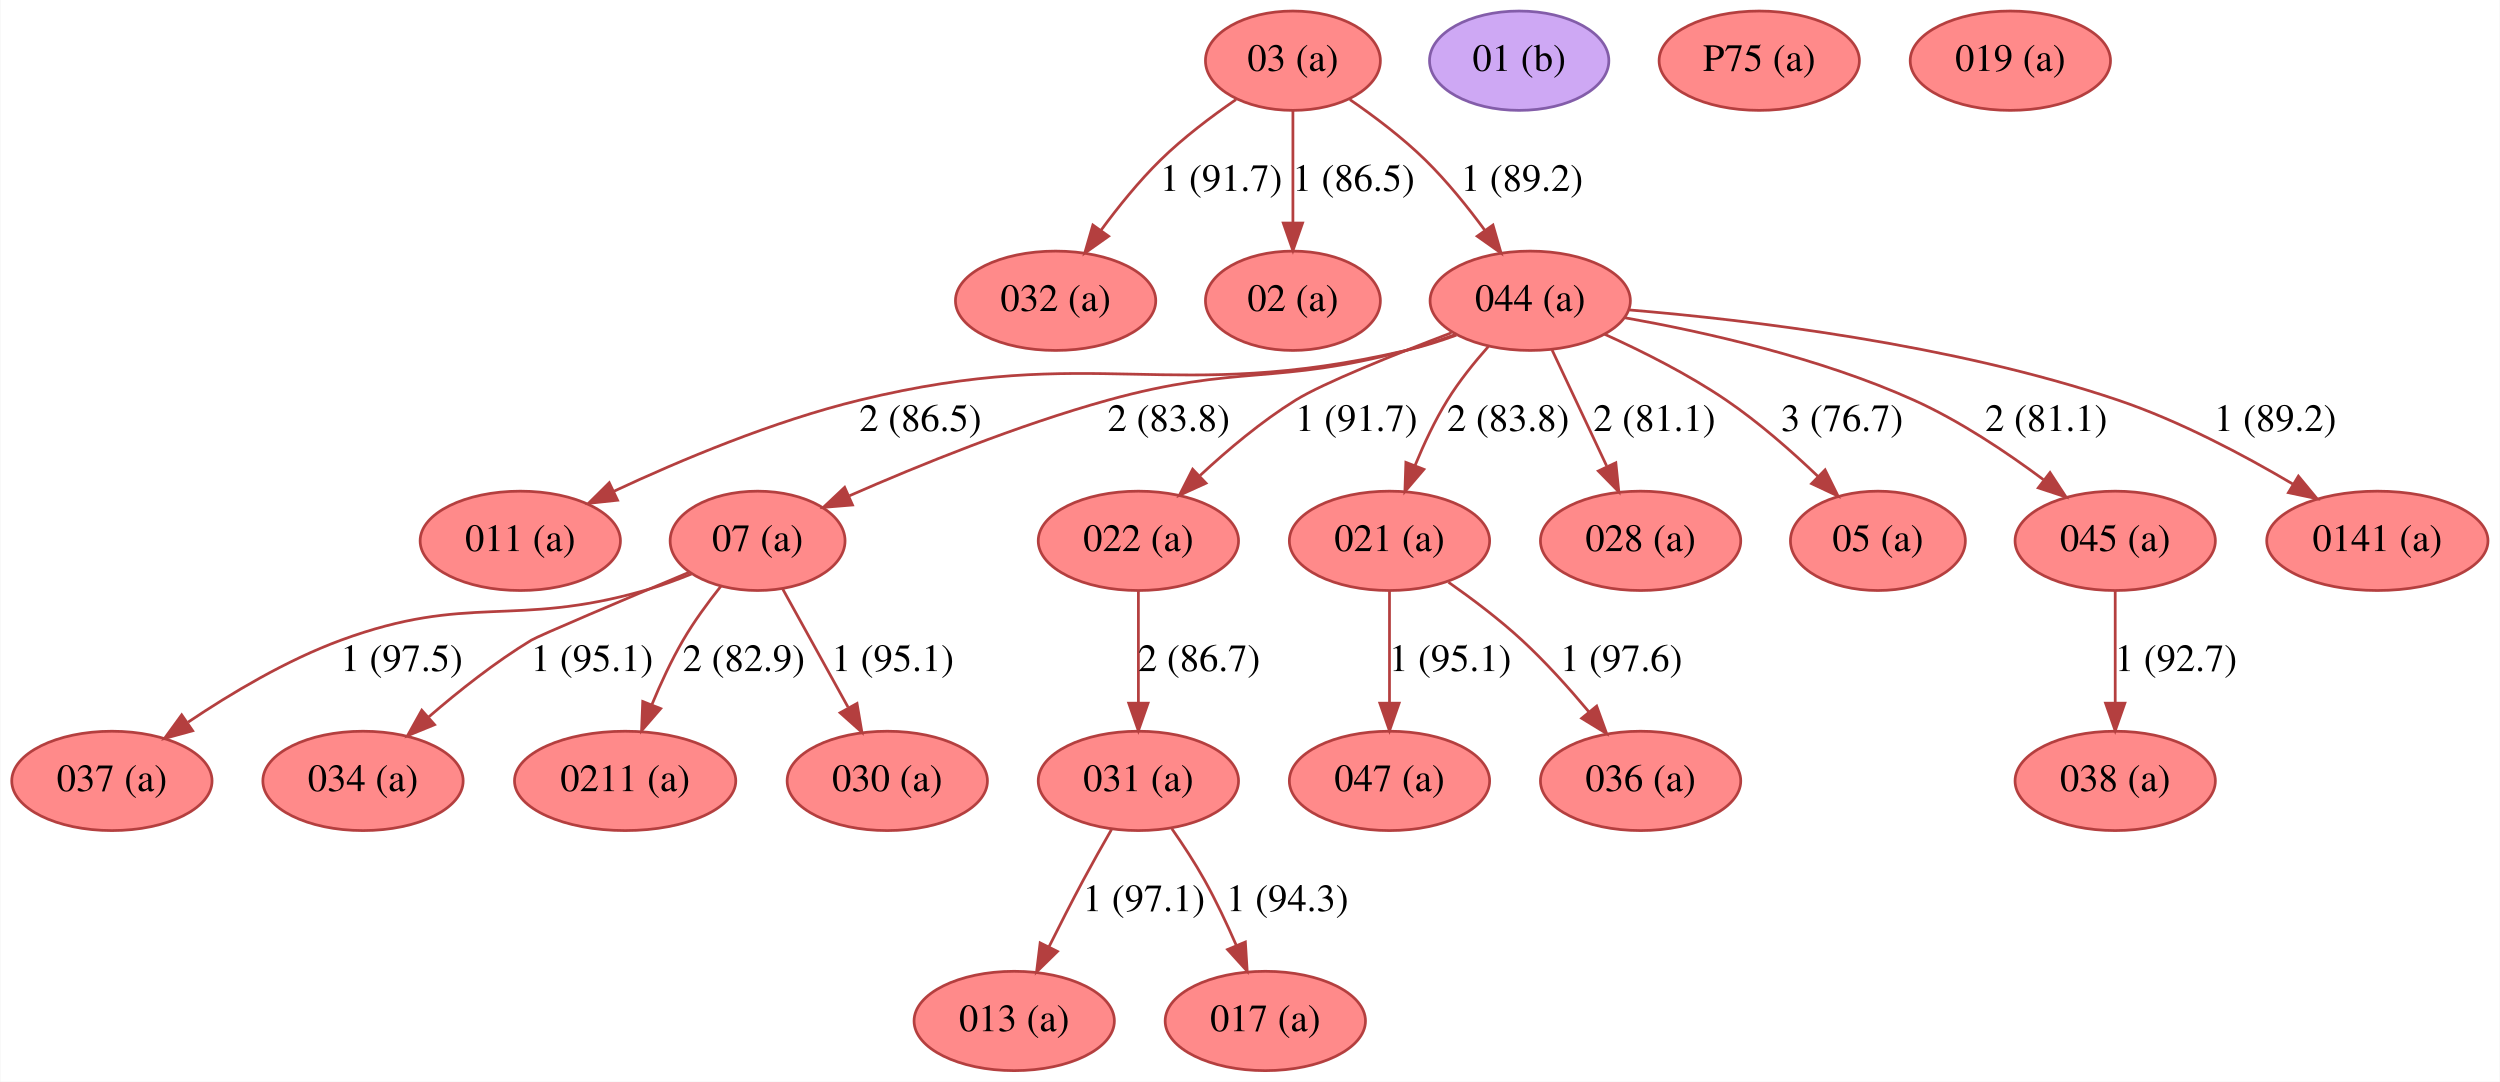
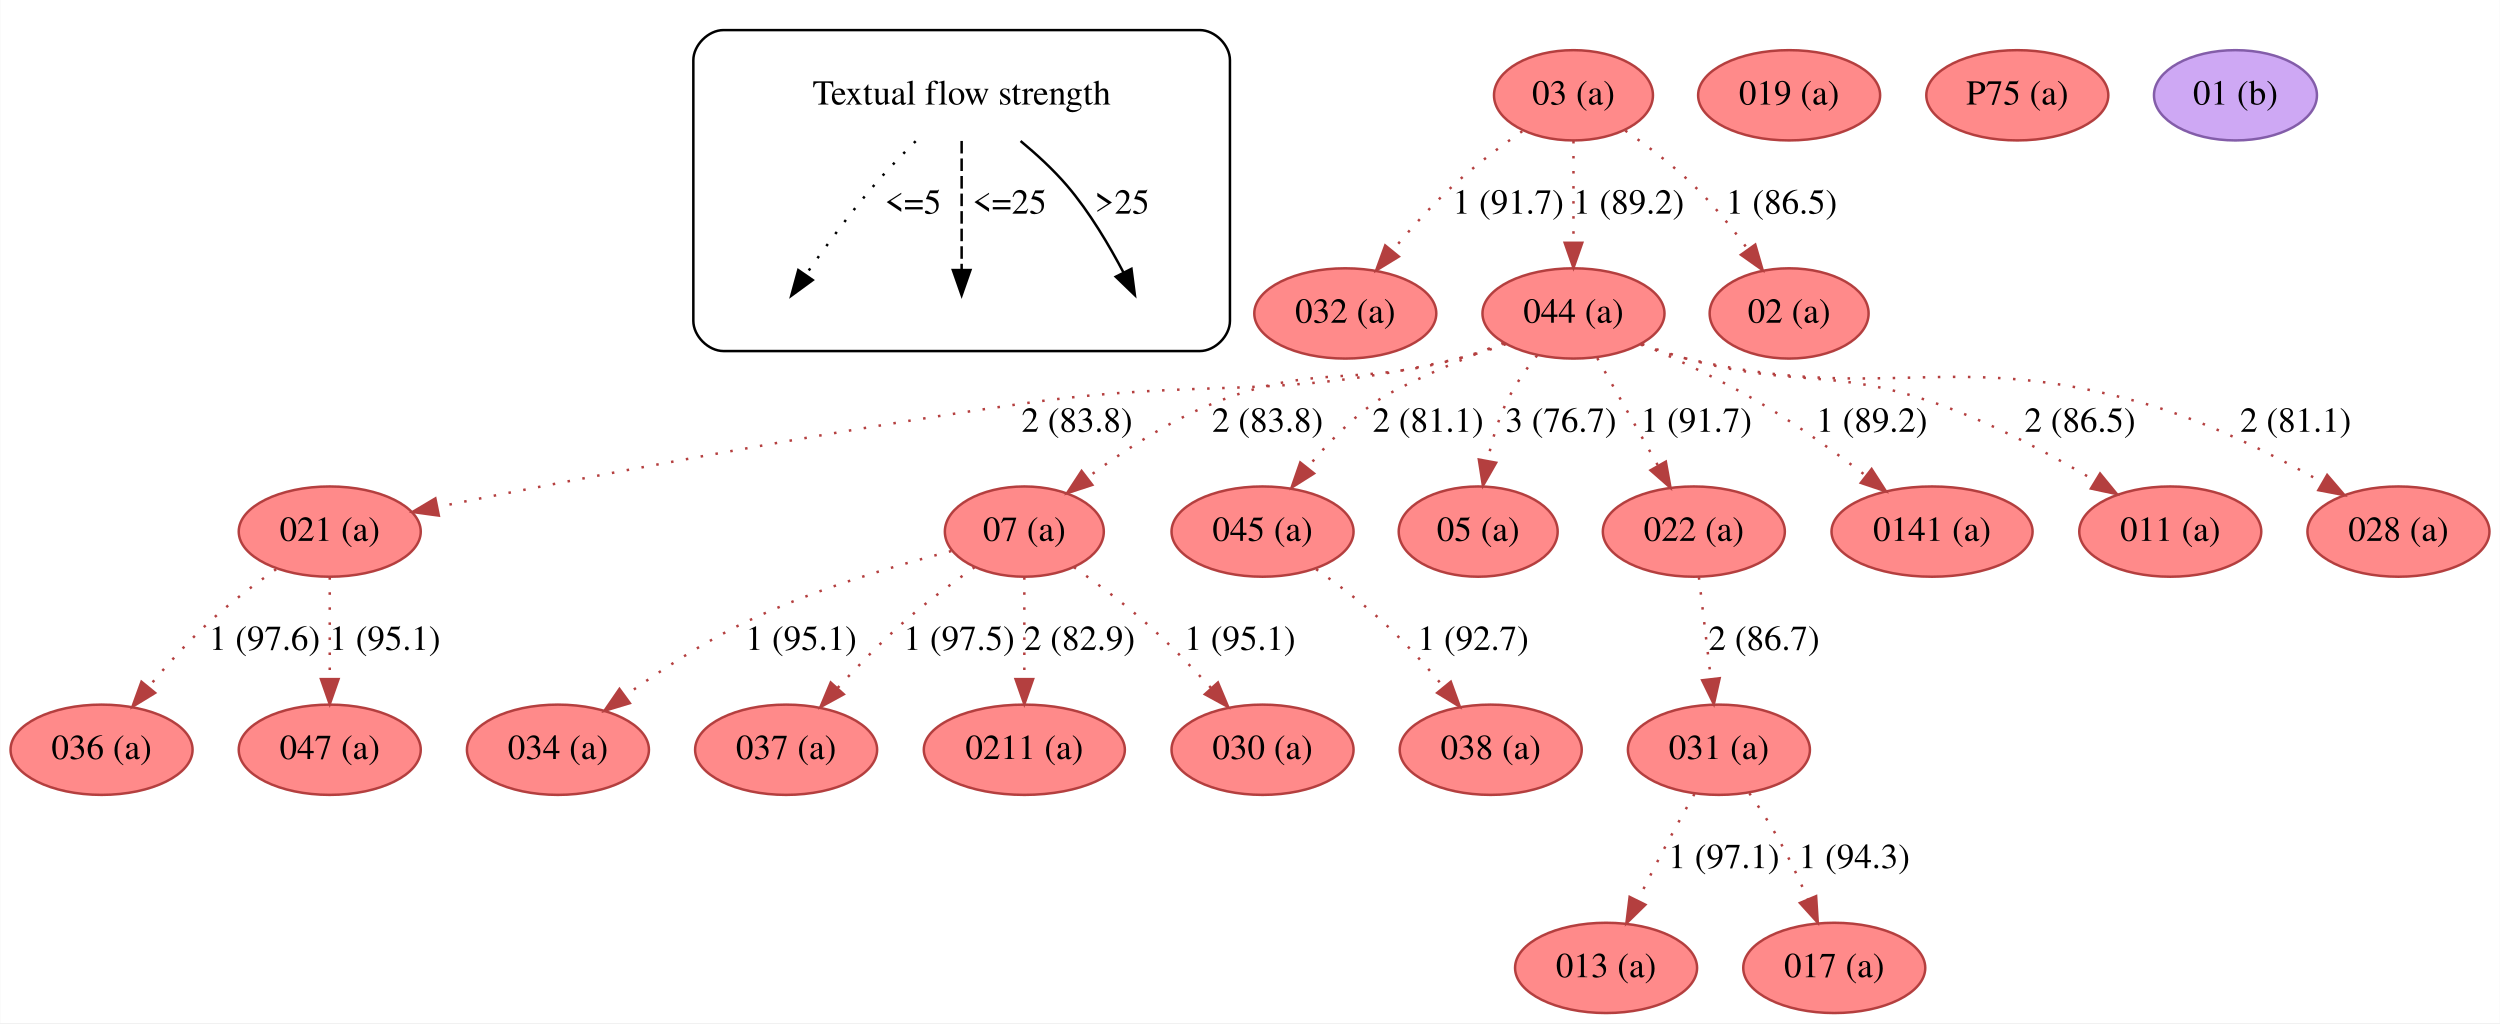
- <svg xmlns="http://www.w3.org/2000/svg" width="906pt" height="392pt" viewBox="0.00 0.00 905.69 392.00">
-   <g id="graph0" class="graph" transform="scale(1 1) rotate(0) translate(4 388)">
-     <polygon fill="white" stroke="none" points="-4,4 -4,-388 901.693,-388 901.693,4 -4,4" />
+ <svg xmlns="http://www.w3.org/2000/svg" width="997pt" height="408pt" viewBox="0.00 0.00 996.79 408.00">
+   <g id="graph0" class="graph" transform="scale(1 1) rotate(0) translate(4 404)">
+     <polygon fill="white" stroke="none" points="-4,4 -4,-404 992.794,-404 992.794,4 -4,4" />
+     <g id="clust1" class="cluster">
+       <path fill="none" stroke="black" d="M284.397,-264C284.397,-264 474.397,-264 474.397,-264 480.397,-264 486.397,-270 486.397,-276 486.397,-276 486.397,-380 486.397,-380 486.397,-386 480.397,-392 474.397,-392 474.397,-392 284.397,-392 284.397,-392 278.397,-392 272.397,-386 272.397,-380 272.397,-380 272.397,-276 272.397,-276 272.397,-270 278.397,-264 284.397,-264" />
+     </g>
    <g id="node1" class="node">
-       <ellipse fill="#ff8a8a" stroke="#b43f3f" cx="363.397" cy="-18" rx="36.294" ry="18" />
-       <text text-anchor="middle" x="363.397" y="-14.3" font-family="Times,serif" font-size="14.00">013 (a)</text>
-     </g>
-     <g id="node2" class="node">
-       <ellipse fill="#cea8f4" stroke="#835da9" cx="546.397" cy="-366" rx="32.494" ry="18" />
-       <text text-anchor="middle" x="546.397" y="-362.3" font-family="Times,serif" font-size="14.00">01 (b)</text>
-     </g>
-     <g id="node3" class="node">
-       <ellipse fill="#ff8a8a" stroke="#b43f3f" cx="184.397" cy="-192" rx="36.294" ry="18" />
-       <text text-anchor="middle" x="184.397" y="-188.3" font-family="Times,serif" font-size="14.00">011 (a)</text>
-     </g>
-     <g id="node4" class="node">
-       <ellipse fill="#ff8a8a" stroke="#b43f3f" cx="454.397" cy="-18" rx="36.294" ry="18" />
-       <text text-anchor="middle" x="454.397" y="-14.3" font-family="Times,serif" font-size="14.00">017 (a)</text>
+       <text text-anchor="middle" x="379.397" y="-362.3" font-family="Times,serif" font-size="14.00">Textual flow strength</text>
+     </g>
+     <g id="edge1" class="edge">
+       <path fill="none" stroke="black" stroke-dasharray="1,5" d="M361.062,-347.686C355.529,-342.194 349.557,-335.989 344.397,-330 334.568,-318.593 324.469,-304.779 317.31,-294.563" />
+       <polygon fill="black" stroke="black" points="320.011,-292.314 311.453,-286.068 314.248,-296.288 320.011,-292.314" />
+       <text text-anchor="middle" x="359.897" y="-318.8" font-family="Times,serif" font-size="14.00">&lt;=5  </text>
+     </g>
+     <g id="edge2" class="edge">
+       <path fill="none" stroke="black" stroke-dasharray="5,2" d="M379.397,-347.799C379.397,-332.794 379.397,-311.174 379.397,-296.409" />
+       <polygon fill="black" stroke="black" points="382.897,-296.293 379.397,-286.293 375.897,-296.293 382.897,-296.293" />
+       <text text-anchor="middle" x="398.397" y="-318.8" font-family="Times,serif" font-size="14.00">  &lt;=25</text>
+     </g>
+     <g id="edge3" class="edge">
+       <path fill="none" stroke="black" d="M402.9,-347.76C409.303,-342.462 415.963,-336.344 421.397,-330 430.484,-319.39 438.492,-305.689 443.943,-295.313" />
+       <polygon fill="black" stroke="black" points="447.119,-296.789 448.488,-286.283 440.866,-293.642 447.119,-296.789" />
+       <text text-anchor="middle" x="443.397" y="-318.8" font-family="Times,serif" font-size="14.00">&gt;25</text>
    </g>
    <g id="node5" class="node">
-       <ellipse fill="#ff8a8a" stroke="#b43f3f" cx="270.397" cy="-192" rx="31.695" ry="18" />
-       <text text-anchor="middle" x="270.397" y="-188.3" font-family="Times,serif" font-size="14.00">07 (a)</text>
+       <ellipse fill="#ff8a8a" stroke="#b43f3f" cx="127.397" cy="-192" rx="36.294" ry="18" />
+       <text text-anchor="middle" x="127.397" y="-188.3" font-family="Times,serif" font-size="14.00">021 (a)</text>
+     </g>
+     <g id="node6" class="node">
+       <ellipse fill="#ff8a8a" stroke="#b43f3f" cx="36.397" cy="-105" rx="36.294" ry="18" />
+       <text text-anchor="middle" x="36.397" y="-101.3" font-family="Times,serif" font-size="14.00">036 (a)</text>
+     </g>
+     <g id="edge4" class="edge">
+       <path fill="none" stroke="#b43f3f" stroke-dasharray="1,5" d="M106.025,-177.006C97.404,-170.963 87.582,-163.554 79.397,-156 70.853,-148.115 62.321,-138.619 55.136,-130.029" />
+       <polygon fill="#b43f3f" stroke="#b43f3f" points="57.741,-127.685 48.704,-122.155 52.32,-132.113 57.741,-127.685" />
+       <text text-anchor="middle" x="101.397" y="-144.8" font-family="Times,serif" font-size="14.00">1 (97.6)</text>
+     </g>
+     <g id="node7" class="node">
+       <ellipse fill="#ff8a8a" stroke="#b43f3f" cx="127.397" cy="-105" rx="36.294" ry="18" />
+       <text text-anchor="middle" x="127.397" y="-101.3" font-family="Times,serif" font-size="14.00">047 (a)</text>
+     </g>
+     <g id="edge5" class="edge">
+       <path fill="none" stroke="#b43f3f" stroke-dasharray="1,5" d="M127.397,-173.799C127.397,-162.163 127.397,-146.548 127.397,-133.237" />
+       <polygon fill="#b43f3f" stroke="#b43f3f" points="130.897,-133.175 127.397,-123.175 123.897,-133.175 130.897,-133.175" />
+       <text text-anchor="middle" x="149.397" y="-144.8" font-family="Times,serif" font-size="14.00">1 (95.1)</text>
+     </g>
+     <g id="node8" class="node">
+       <ellipse fill="#ff8a8a" stroke="#b43f3f" cx="623.397" cy="-366" rx="31.695" ry="18" />
+       <text text-anchor="middle" x="623.397" y="-362.3" font-family="Times,serif" font-size="14.00">03 (a)</text>
+     </g>
+     <g id="node9" class="node">
+       <ellipse fill="#ff8a8a" stroke="#b43f3f" cx="532.397" cy="-279" rx="36.294" ry="18" />
+       <text text-anchor="middle" x="532.397" y="-275.3" font-family="Times,serif" font-size="14.00">032 (a)</text>
+     </g>
+     <g id="edge6" class="edge">
+       <path fill="none" stroke="#b43f3f" stroke-dasharray="1,5" d="M602.978,-351.672C594.134,-345.512 583.886,-337.834 575.397,-330 566.853,-322.115 558.321,-312.619 551.136,-304.029" />
+       <polygon fill="#b43f3f" stroke="#b43f3f" points="553.741,-301.685 544.704,-296.155 548.32,-306.113 553.741,-301.685" />
+       <text text-anchor="middle" x="597.397" y="-318.8" font-family="Times,serif" font-size="14.00">1 (91.7)</text>
+     </g>
+     <g id="node10" class="node">
+       <ellipse fill="#ff8a8a" stroke="#b43f3f" cx="623.397" cy="-279" rx="36.294" ry="18" />
+       <text text-anchor="middle" x="623.397" y="-275.3" font-family="Times,serif" font-size="14.00">044 (a)</text>
+     </g>
+     <g id="edge7" class="edge">
+       <path fill="none" stroke="#b43f3f" stroke-dasharray="1,5" d="M623.397,-347.799C623.397,-336.163 623.397,-320.548 623.397,-307.237" />
+       <polygon fill="#b43f3f" stroke="#b43f3f" points="626.897,-307.175 623.397,-297.175 619.897,-307.175 626.897,-307.175" />
+       <text text-anchor="middle" x="645.397" y="-318.8" font-family="Times,serif" font-size="14.00">1 (89.2)</text>
    </g>
    <g id="node11" class="node">
-       <ellipse fill="#ff8a8a" stroke="#b43f3f" cx="36.397" cy="-105" rx="36.294" ry="18" />
-       <text text-anchor="middle" x="36.397" y="-101.3" font-family="Times,serif" font-size="14.00">037 (a)</text>
-     </g>
-     <g id="edge4" class="edge">
-       <path fill="none" stroke="#b43f3f" d="M246.445,-179.986C240.93,-177.755 235.029,-175.605 229.397,-174 181.755,-160.423 165.895,-173.089 119.397,-156 99.73,-148.772 79.552,-136.741 64.017,-126.292" />
-       <polygon fill="#b43f3f" stroke="#b43f3f" points="65.662,-123.175 55.445,-120.371 61.684,-128.935 65.662,-123.175" />
-       <text text-anchor="middle" x="141.397" y="-144.8" font-family="Times,serif" font-size="14.00">1 (97.5)</text>
+       <ellipse fill="#ff8a8a" stroke="#b43f3f" cx="709.397" cy="-279" rx="31.695" ry="18" />
+       <text text-anchor="middle" x="709.397" y="-275.3" font-family="Times,serif" font-size="14.00">02 (a)</text>
+     </g>
+     <g id="edge8" class="edge">
+       <path fill="none" stroke="#b43f3f" stroke-dasharray="1,5" d="M644.044,-351.912C652.93,-345.796 663.148,-338.086 671.397,-330 679.221,-322.329 686.759,-312.975 693.029,-304.442" />
+       <polygon fill="#b43f3f" stroke="#b43f3f" points="695.894,-306.452 698.84,-296.275 690.191,-302.394 695.894,-306.452" />
+       <text text-anchor="middle" x="706.397" y="-318.8" font-family="Times,serif" font-size="14.00">1 (86.5)</text>
+     </g>
+     <g id="edge15" class="edge">
+       <path fill="none" stroke="#b43f3f" stroke-dasharray="1,5" d="M596.5,-266.78C590.314,-264.56 583.699,-262.466 577.397,-261 501.672,-243.386 480.37,-253.937 403.397,-243 320.51,-231.222 224.476,-212.714 170.334,-201.826" />
+       <polygon fill="#b43f3f" stroke="#b43f3f" points="170.898,-198.37 160.403,-199.82 169.512,-205.231 170.898,-198.37" />
+       <text text-anchor="middle" x="425.397" y="-231.8" font-family="Times,serif" font-size="14.00">2 (83.8)</text>
+     </g>
+     <g id="node12" class="node">
+       <ellipse fill="#ff8a8a" stroke="#b43f3f" cx="404.397" cy="-192" rx="31.695" ry="18" />
+       <text text-anchor="middle" x="404.397" y="-188.3" font-family="Times,serif" font-size="14.00">07 (a)</text>
+     </g>
+     <g id="edge16" class="edge">
+       <path fill="none" stroke="#b43f3f" stroke-dasharray="1,5" d="M595.918,-266.968C589.879,-264.791 583.473,-262.667 577.397,-261 534.691,-249.281 520.442,-259.624 479.397,-243 461.499,-235.751 443.431,-223.874 429.514,-213.515" />
+       <polygon fill="#b43f3f" stroke="#b43f3f" points="431.491,-210.62 421.424,-207.315 427.233,-216.176 431.491,-210.62" />
+       <text text-anchor="middle" x="501.397" y="-231.8" font-family="Times,serif" font-size="14.00">2 (83.8)</text>
+     </g>
+     <g id="node20" class="node">
+       <ellipse fill="#ff8a8a" stroke="#b43f3f" cx="499.397" cy="-192" rx="36.294" ry="18" />
+       <text text-anchor="middle" x="499.397" y="-188.3" font-family="Times,serif" font-size="14.00">045 (a)</text>
+     </g>
+     <g id="edge17" class="edge">
+       <path fill="none" stroke="#b43f3f" stroke-dasharray="1,5" d="M595.512,-267.299C576.087,-259.565 552.15,-249.393 543.397,-243 533.674,-235.899 524.581,-226.303 517.214,-217.416" />
+       <polygon fill="#b43f3f" stroke="#b43f3f" points="519.925,-215.201 510.966,-209.546 514.443,-219.554 519.925,-215.201" />
+       <text text-anchor="middle" x="565.397" y="-231.8" font-family="Times,serif" font-size="14.00">2 (81.1)</text>
+     </g>
+     <g id="node21" class="node">
+       <ellipse fill="#ff8a8a" stroke="#b43f3f" cx="585.397" cy="-192" rx="31.695" ry="18" />
+       <text text-anchor="middle" x="585.397" y="-188.3" font-family="Times,serif" font-size="14.00">05 (a)</text>
+     </g>
+     <g id="edge18" class="edge">
+       <path fill="none" stroke="#b43f3f" stroke-dasharray="1,5" d="M608.874,-262.248C604.281,-256.541 599.578,-249.815 596.397,-243 593.088,-235.913 590.754,-227.79 589.116,-220.181" />
+       <polygon fill="#b43f3f" stroke="#b43f3f" points="592.543,-219.468 587.287,-210.269 585.66,-220.738 592.543,-219.468" />
+       <text text-anchor="middle" x="618.397" y="-231.8" font-family="Times,serif" font-size="14.00">3 (76.7)</text>
+     </g>
+     <g id="node22" class="node">
+       <ellipse fill="#ff8a8a" stroke="#b43f3f" cx="671.397" cy="-192" rx="36.294" ry="18" />
+       <text text-anchor="middle" x="671.397" y="-188.3" font-family="Times,serif" font-size="14.00">022 (a)</text>
+     </g>
+     <g id="edge19" class="edge">
+       <path fill="none" stroke="#b43f3f" stroke-dasharray="1,5" d="M632.88,-261.207C639.762,-249.021 649.194,-232.318 657.002,-218.491" />
+       <polygon fill="#b43f3f" stroke="#b43f3f" points="660.227,-219.898 662.097,-209.469 654.132,-216.456 660.227,-219.898" />
+       <text text-anchor="middle" x="672.397" y="-231.8" font-family="Times,serif" font-size="14.00">1 (91.7)</text>
+     </g>
+     <g id="node23" class="node">
+       <ellipse fill="#ff8a8a" stroke="#b43f3f" cx="766.397" cy="-192" rx="40.094" ry="18" />
+       <text text-anchor="middle" x="766.397" y="-188.3" font-family="Times,serif" font-size="14.00">0141 (a)</text>
+     </g>
+     <g id="edge20" class="edge">
+       <path fill="none" stroke="#b43f3f" stroke-dasharray="1,5" d="M650.431,-266.929C664.997,-260.585 683.072,-252.089 698.397,-243 712.733,-234.497 727.755,-223.679 740.022,-214.281" />
+       <polygon fill="#b43f3f" stroke="#b43f3f" points="742.29,-216.952 748.033,-208.049 737.991,-211.427 742.29,-216.952" />
+       <text text-anchor="middle" x="742.397" y="-231.8" font-family="Times,serif" font-size="14.00">1 (89.2)</text>
+     </g>
+     <g id="node24" class="node">
+       <ellipse fill="#ff8a8a" stroke="#b43f3f" cx="861.397" cy="-192" rx="36.294" ry="18" />
+       <text text-anchor="middle" x="861.397" y="-188.3" font-family="Times,serif" font-size="14.00">011 (a)</text>
+     </g>
+     <g id="edge21" class="edge">
+       <path fill="none" stroke="#b43f3f" stroke-dasharray="1,5" d="M650.738,-266.76C656.506,-264.647 662.601,-262.602 668.397,-261 711.924,-248.97 725.759,-257.876 768.397,-243 790.505,-235.286 813.705,-222.822 831.402,-212.269" />
+       <polygon fill="#b43f3f" stroke="#b43f3f" points="833.4,-215.15 840.121,-206.959 829.759,-209.171 833.4,-215.15" />
+       <text text-anchor="middle" x="825.397" y="-231.8" font-family="Times,serif" font-size="14.00">2 (86.5)</text>
+     </g>
+     <g id="node25" class="node">
+       <ellipse fill="#ff8a8a" stroke="#b43f3f" cx="952.397" cy="-192" rx="36.294" ry="18" />
+       <text text-anchor="middle" x="952.397" y="-188.3" font-family="Times,serif" font-size="14.00">028 (a)</text>
+     </g>
+     <g id="edge22" class="edge">
+       <path fill="none" stroke="#b43f3f" stroke-dasharray="1,5" d="M650.166,-266.573C656.08,-264.421 662.379,-262.407 668.397,-261 747.977,-242.398 772.828,-265.496 851.397,-243 876.404,-235.84 902.676,-222.632 922.156,-211.589" />
+       <polygon fill="#b43f3f" stroke="#b43f3f" points="923.972,-214.581 930.868,-206.537 920.461,-208.526 923.972,-214.581" />
+       <text text-anchor="middle" x="911.397" y="-231.8" font-family="Times,serif" font-size="14.00">2 (81.1)</text>
+     </g>
+     <g id="node13" class="node">
+       <ellipse fill="#ff8a8a" stroke="#b43f3f" cx="218.397" cy="-105" rx="36.294" ry="18" />
+       <text text-anchor="middle" x="218.397" y="-101.3" font-family="Times,serif" font-size="14.00">034 (a)</text>
+     </g>
+     <g id="edge9" class="edge">
+       <path fill="none" stroke="#b43f3f" stroke-dasharray="1,5" d="M375.263,-184.226C352.365,-178.337 320.003,-168.745 293.397,-156 276.45,-147.882 258.9,-136.379 245.041,-126.452" />
+       <polygon fill="#b43f3f" stroke="#b43f3f" points="247.066,-123.597 236.928,-120.52 242.934,-129.248 247.066,-123.597" />
+       <text text-anchor="middle" x="315.397" y="-144.8" font-family="Times,serif" font-size="14.00">1 (95.1)</text>
+     </g>
+     <g id="node14" class="node">
+       <ellipse fill="#ff8a8a" stroke="#b43f3f" cx="309.397" cy="-105" rx="36.294" ry="18" />
+       <text text-anchor="middle" x="309.397" y="-101.3" font-family="Times,serif" font-size="14.00">037 (a)</text>
+     </g>
+     <g id="edge10" class="edge">
+       <path fill="none" stroke="#b43f3f" stroke-dasharray="1,5" d="M384.611,-177.822C375.694,-171.572 365.211,-163.781 356.397,-156 347.233,-147.911 337.866,-138.276 329.93,-129.632" />
+       <polygon fill="#b43f3f" stroke="#b43f3f" points="332.386,-127.129 323.091,-122.045 327.187,-131.816 332.386,-127.129" />
+       <text text-anchor="middle" x="378.397" y="-144.8" font-family="Times,serif" font-size="14.00">1 (97.5)</text>
+     </g>
+     <g id="node15" class="node">
+       <ellipse fill="#ff8a8a" stroke="#b43f3f" cx="404.397" cy="-105" rx="40.094" ry="18" />
+       <text text-anchor="middle" x="404.397" y="-101.3" font-family="Times,serif" font-size="14.00">0211 (a)</text>
+     </g>
+     <g id="edge11" class="edge">
+       <path fill="none" stroke="#b43f3f" stroke-dasharray="1,5" d="M404.397,-173.799C404.397,-162.163 404.397,-146.548 404.397,-133.237" />
+       <polygon fill="#b43f3f" stroke="#b43f3f" points="407.897,-133.175 404.397,-123.175 400.897,-133.175 407.897,-133.175" />
+       <text text-anchor="middle" x="426.397" y="-144.8" font-family="Times,serif" font-size="14.00">2 (82.9)</text>
+     </g>
+     <g id="node16" class="node">
+       <ellipse fill="#ff8a8a" stroke="#b43f3f" cx="499.397" cy="-105" rx="36.294" ry="18" />
+       <text text-anchor="middle" x="499.397" y="-101.3" font-family="Times,serif" font-size="14.00">030 (a)</text>
+     </g>
+     <g id="edge12" class="edge">
+       <path fill="none" stroke="#b43f3f" stroke-dasharray="1,5" d="M424.182,-177.822C433.1,-171.572 443.582,-163.781 452.397,-156 461.56,-147.911 470.927,-138.276 478.863,-129.632" />
+       <polygon fill="#b43f3f" stroke="#b43f3f" points="481.606,-131.816 485.702,-122.045 476.407,-127.129 481.606,-131.816" />
+       <text text-anchor="middle" x="490.397" y="-144.8" font-family="Times,serif" font-size="14.00">1 (95.1)</text>
+     </g>
+     <g id="node17" class="node">
+       <ellipse fill="#ff8a8a" stroke="#b43f3f" cx="681.397" cy="-105" rx="36.294" ry="18" />
+       <text text-anchor="middle" x="681.397" y="-101.3" font-family="Times,serif" font-size="14.00">031 (a)</text>
+     </g>
+     <g id="node18" class="node">
+       <ellipse fill="#ff8a8a" stroke="#b43f3f" cx="636.397" cy="-18" rx="36.294" ry="18" />
+       <text text-anchor="middle" x="636.397" y="-14.3" font-family="Times,serif" font-size="14.00">013 (a)</text>
+     </g>
+     <g id="edge13" class="edge">
+       <path fill="none" stroke="#b43f3f" stroke-dasharray="1,5" d="M671.644,-87.371C668.322,-81.593 664.633,-75.047 661.397,-69 657.229,-61.213 652.866,-52.645 648.972,-44.834" />
+       <polygon fill="#b43f3f" stroke="#b43f3f" points="652.069,-43.2 644.5,-35.785 645.793,-46.301 652.069,-43.2" />
+       <text text-anchor="middle" x="683.397" y="-57.8" font-family="Times,serif" font-size="14.00">1 (97.1)</text>
    </g>
    <g id="node19" class="node">
-       <ellipse fill="#ff8a8a" stroke="#b43f3f" cx="127.397" cy="-105" rx="36.294" ry="18" />
-       <text text-anchor="middle" x="127.397" y="-101.3" font-family="Times,serif" font-size="14.00">034 (a)</text>
-     </g>
-     <g id="edge2" class="edge">
-       <path fill="none" stroke="#b43f3f" d="M245.568,-180.603C222.413,-170.876 191.044,-157.605 188.397,-156 175.334,-148.08 162.071,-137.567 151.264,-128.226" />
-       <polygon fill="#b43f3f" stroke="#b43f3f" points="153.33,-125.38 143.523,-121.373 148.691,-130.622 153.33,-125.38" />
-       <text text-anchor="middle" x="210.397" y="-144.8" font-family="Times,serif" font-size="14.00">1 (95.1)</text>
-     </g>
-     <g id="node21" class="node">
-       <ellipse fill="#ff8a8a" stroke="#b43f3f" cx="222.397" cy="-105" rx="40.094" ry="18" />
-       <text text-anchor="middle" x="222.397" y="-101.3" font-family="Times,serif" font-size="14.00">0211 (a)</text>
-     </g>
-     <g id="edge3" class="edge">
-       <path fill="none" stroke="#b43f3f" d="M257.117,-175.585C252.423,-169.695 247.336,-162.764 243.397,-156 239.132,-148.678 235.271,-140.324 232.056,-132.569" />
-       <polygon fill="#b43f3f" stroke="#b43f3f" points="235.279,-131.202 228.348,-123.189 228.77,-133.776 235.279,-131.202" />
-       <text text-anchor="middle" x="265.397" y="-144.8" font-family="Times,serif" font-size="14.00">2 (82.9)</text>
-     </g>
-     <g id="node24" class="node">
-       <ellipse fill="#ff8a8a" stroke="#b43f3f" cx="317.397" cy="-105" rx="36.294" ry="18" />
-       <text text-anchor="middle" x="317.397" y="-101.3" font-family="Times,serif" font-size="14.00">030 (a)</text>
-     </g>
-     <g id="edge1" class="edge">
-       <path fill="none" stroke="#b43f3f" d="M279.459,-174.611C286.178,-162.46 295.467,-145.66 303.172,-131.725" />
-       <polygon fill="#b43f3f" stroke="#b43f3f" points="306.426,-133.073 308.202,-122.629 300.3,-129.686 306.426,-133.073" />
-       <text text-anchor="middle" x="319.397" y="-144.8" font-family="Times,serif" font-size="14.00">1 (95.1)</text>
-     </g>
-     <g id="node6" class="node">
-       <ellipse fill="#ff8a8a" stroke="#b43f3f" cx="378.397" cy="-279" rx="36.294" ry="18" />
-       <text text-anchor="middle" x="378.397" y="-275.3" font-family="Times,serif" font-size="14.00">032 (a)</text>
-     </g>
-     <g id="node7" class="node">
-       <ellipse fill="#ff8a8a" stroke="#b43f3f" cx="408.397" cy="-192" rx="36.294" ry="18" />
-       <text text-anchor="middle" x="408.397" y="-188.3" font-family="Times,serif" font-size="14.00">022 (a)</text>
-     </g>
-     <g id="node25" class="node">
-       <ellipse fill="#ff8a8a" stroke="#b43f3f" cx="408.397" cy="-105" rx="36.294" ry="18" />
-       <text text-anchor="middle" x="408.397" y="-101.3" font-family="Times,serif" font-size="14.00">031 (a)</text>
-     </g>
-     <g id="edge5" class="edge">
-       <path fill="none" stroke="#b43f3f" d="M408.397,-173.799C408.397,-162.163 408.397,-146.548 408.397,-133.237" />
-       <polygon fill="#b43f3f" stroke="#b43f3f" points="411.897,-133.175 408.397,-123.175 404.897,-133.175 411.897,-133.175" />
-       <text text-anchor="middle" x="430.397" y="-144.8" font-family="Times,serif" font-size="14.00">2 (86.7)</text>
-     </g>
-     <g id="node8" class="node">
-       <ellipse fill="#ff8a8a" stroke="#b43f3f" cx="499.397" cy="-192" rx="36.294" ry="18" />
-       <text text-anchor="middle" x="499.397" y="-188.3" font-family="Times,serif" font-size="14.00">021 (a)</text>
-     </g>
-     <g id="node10" class="node">
-       <ellipse fill="#ff8a8a" stroke="#b43f3f" cx="499.397" cy="-105" rx="36.294" ry="18" />
-       <text text-anchor="middle" x="499.397" y="-101.3" font-family="Times,serif" font-size="14.00">047 (a)</text>
-     </g>
-     <g id="edge7" class="edge">
-       <path fill="none" stroke="#b43f3f" d="M499.397,-173.799C499.397,-162.163 499.397,-146.548 499.397,-133.237" />
-       <polygon fill="#b43f3f" stroke="#b43f3f" points="502.897,-133.175 499.397,-123.175 495.897,-133.175 502.897,-133.175" />
-       <text text-anchor="middle" x="521.397" y="-144.8" font-family="Times,serif" font-size="14.00">1 (95.1)</text>
-     </g>
-     <g id="node14" class="node">
+       <ellipse fill="#ff8a8a" stroke="#b43f3f" cx="727.397" cy="-18" rx="36.294" ry="18" />
+       <text text-anchor="middle" x="727.397" y="-14.3" font-family="Times,serif" font-size="14.00">017 (a)</text>
+     </g>
+     <g id="edge14" class="edge">
+       <path fill="none" stroke="#b43f3f" stroke-dasharray="1,5" d="M693.526,-87.67C697.546,-81.917 701.886,-75.309 705.397,-69 709.547,-61.542 713.498,-53.148 716.877,-45.398" />
+       <polygon fill="#b43f3f" stroke="#b43f3f" points="720.161,-46.618 720.824,-36.044 713.712,-43.897 720.161,-46.618" />
+       <text text-anchor="middle" x="735.397" y="-57.8" font-family="Times,serif" font-size="14.00">1 (94.3)</text>
+     </g>
+     <g id="node26" class="node">
      <ellipse fill="#ff8a8a" stroke="#b43f3f" cx="590.397" cy="-105" rx="36.294" ry="18" />
-       <text text-anchor="middle" x="590.397" y="-101.3" font-family="Times,serif" font-size="14.00">036 (a)</text>
-     </g>
-     <g id="edge6" class="edge">
-       <path fill="none" stroke="#b43f3f" d="M520.768,-177.006C529.389,-170.963 539.211,-163.554 547.397,-156 555.941,-148.115 564.472,-138.619 571.657,-130.029" />
+       <text text-anchor="middle" x="590.397" y="-101.3" font-family="Times,serif" font-size="14.00">038 (a)</text>
+     </g>
+     <g id="edge23" class="edge">
+       <path fill="none" stroke="#b43f3f" stroke-dasharray="1,5" d="M520.768,-177.006C529.389,-170.963 539.211,-163.554 547.397,-156 555.941,-148.115 564.472,-138.619 571.657,-130.029" />
      <polygon fill="#b43f3f" stroke="#b43f3f" points="574.474,-132.113 578.089,-122.155 569.053,-127.685 574.474,-132.113" />
-       <text text-anchor="middle" x="583.397" y="-144.8" font-family="Times,serif" font-size="14.00">1 (97.6)</text>
-     </g>
-     <g id="node9" class="node">
-       <ellipse fill="#ff8a8a" stroke="#b43f3f" cx="590.397" cy="-192" rx="36.294" ry="18" />
-       <text text-anchor="middle" x="590.397" y="-188.3" font-family="Times,serif" font-size="14.00">028 (a)</text>
-     </g>
-     <g id="node12" class="node">
-       <ellipse fill="#ff8a8a" stroke="#b43f3f" cx="676.397" cy="-192" rx="31.695" ry="18" />
-       <text text-anchor="middle" x="676.397" y="-188.3" font-family="Times,serif" font-size="14.00">05 (a)</text>
-     </g>
-     <g id="node13" class="node">
-       <ellipse fill="#ff8a8a" stroke="#b43f3f" cx="464.397" cy="-279" rx="31.695" ry="18" />
-       <text text-anchor="middle" x="464.397" y="-275.3" font-family="Times,serif" font-size="14.00">02 (a)</text>
-     </g>
-     <g id="node15" class="node">
-       <ellipse fill="#ff8a8a" stroke="#b43f3f" cx="762.397" cy="-192" rx="36.294" ry="18" />
-       <text text-anchor="middle" x="762.397" y="-188.3" font-family="Times,serif" font-size="14.00">045 (a)</text>
-     </g>
-     <g id="node18" class="node">
-       <ellipse fill="#ff8a8a" stroke="#b43f3f" cx="762.397" cy="-105" rx="36.294" ry="18" />
-       <text text-anchor="middle" x="762.397" y="-101.3" font-family="Times,serif" font-size="14.00">038 (a)</text>
-     </g>
-     <g id="edge8" class="edge">
-       <path fill="none" stroke="#b43f3f" d="M762.397,-173.799C762.397,-162.163 762.397,-146.548 762.397,-133.237" />
-       <polygon fill="#b43f3f" stroke="#b43f3f" points="765.897,-133.175 762.397,-123.175 758.897,-133.175 765.897,-133.175" />
-       <text text-anchor="middle" x="784.397" y="-144.8" font-family="Times,serif" font-size="14.00">1 (92.7)</text>
-     </g>
-     <g id="node16" class="node">
-       <ellipse fill="#ff8a8a" stroke="#b43f3f" cx="464.397" cy="-366" rx="31.695" ry="18" />
-       <text text-anchor="middle" x="464.397" y="-362.3" font-family="Times,serif" font-size="14.00">03 (a)</text>
-     </g>
-     <g id="edge10" class="edge">
-       <path fill="none" stroke="#b43f3f" d="M443.75,-351.912C434.864,-345.796 424.645,-338.086 416.397,-330 408.572,-322.329 401.035,-312.975 394.765,-304.442" />
-       <polygon fill="#b43f3f" stroke="#b43f3f" points="397.603,-302.394 388.954,-296.275 391.899,-306.452 397.603,-302.394" />
-       <text text-anchor="middle" x="438.397" y="-318.8" font-family="Times,serif" font-size="14.00">1 (91.7)</text>
-     </g>
-     <g id="edge11" class="edge">
-       <path fill="none" stroke="#b43f3f" d="M464.397,-347.799C464.397,-336.163 464.397,-320.548 464.397,-307.237" />
-       <polygon fill="#b43f3f" stroke="#b43f3f" points="467.897,-307.175 464.397,-297.175 460.897,-307.175 467.897,-307.175" />
-       <text text-anchor="middle" x="486.397" y="-318.8" font-family="Times,serif" font-size="14.00">1 (86.5)</text>
-     </g>
-     <g id="node22" class="node">
-       <ellipse fill="#ff8a8a" stroke="#b43f3f" cx="550.397" cy="-279" rx="36.294" ry="18" />
-       <text text-anchor="middle" x="550.397" y="-275.3" font-family="Times,serif" font-size="14.00">044 (a)</text>
-     </g>
-     <g id="edge9" class="edge">
-       <path fill="none" stroke="#b43f3f" d="M485.044,-351.912C493.93,-345.796 504.148,-338.086 512.397,-330 520.221,-322.329 527.759,-312.975 534.029,-304.442" />
-       <polygon fill="#b43f3f" stroke="#b43f3f" points="536.894,-306.452 539.84,-296.275 531.191,-302.394 536.894,-306.452" />
-       <text text-anchor="middle" x="547.397" y="-318.8" font-family="Times,serif" font-size="14.00">1 (89.2)</text>
-     </g>
-     <g id="node17" class="node">
-       <ellipse fill="#ff8a8a" stroke="#b43f3f" cx="633.397" cy="-366" rx="36.294" ry="18" />
-       <text text-anchor="middle" x="633.397" y="-362.3" font-family="Times,serif" font-size="14.00">P75 (a)</text>
-     </g>
-     <g id="node20" class="node">
-       <ellipse fill="#ff8a8a" stroke="#b43f3f" cx="724.397" cy="-366" rx="36.294" ry="18" />
-       <text text-anchor="middle" x="724.397" y="-362.3" font-family="Times,serif" font-size="14.00">019 (a)</text>
-     </g>
-     <g id="edge13" class="edge">
-       <path fill="none" stroke="#b43f3f" d="M523.636,-266.539C517.721,-264.389 511.42,-262.384 505.397,-261 419.28,-241.205 393.261,-263.865 307.397,-243 276.153,-235.408 242.441,-221.245 218.226,-209.926" />
-       <polygon fill="#b43f3f" stroke="#b43f3f" points="219.646,-206.726 209.112,-205.591 216.639,-213.047 219.646,-206.726" />
-       <text text-anchor="middle" x="329.397" y="-231.8" font-family="Times,serif" font-size="14.00">2 (86.5)</text>
-     </g>
-     <g id="edge14" class="edge">
-       <path fill="none" stroke="#b43f3f" d="M523.071,-266.702C517.302,-264.593 511.203,-262.564 505.397,-261 458.41,-248.341 444.295,-255.985 397.397,-243 364.737,-233.957 328.932,-219.413 303.689,-208.337" />
-       <polygon fill="#b43f3f" stroke="#b43f3f" points="304.787,-204.995 294.227,-204.13 301.943,-211.391 304.787,-204.995" />
-       <text text-anchor="middle" x="419.397" y="-231.8" font-family="Times,serif" font-size="14.00">2 (83.8)</text>
-     </g>
-     <g id="edge19" class="edge">
-       <path fill="none" stroke="#b43f3f" d="M521.859,-267.406C501.192,-259.519 475.228,-249.1 465.397,-243 453.04,-235.333 440.734,-224.973 430.736,-215.671" />
-       <polygon fill="#b43f3f" stroke="#b43f3f" points="432.899,-212.897 423.255,-208.51 428.058,-217.953 432.899,-212.897" />
-       <text text-anchor="middle" x="487.397" y="-231.8" font-family="Times,serif" font-size="14.00">1 (91.7)</text>
-     </g>
-     <g id="edge15" class="edge">
-       <path fill="none" stroke="#b43f3f" d="M535.237,-262.436C530.099,-256.64 524.601,-249.81 520.397,-243 515.876,-235.677 511.906,-227.209 508.67,-219.348" />
-       <polygon fill="#b43f3f" stroke="#b43f3f" points="511.862,-217.899 504.978,-209.845 505.337,-220.434 511.862,-217.899" />
-       <text text-anchor="middle" x="542.397" y="-231.8" font-family="Times,serif" font-size="14.00">2 (83.8)</text>
-     </g>
-     <g id="edge16" class="edge">
-       <path fill="none" stroke="#b43f3f" d="M558.299,-261.207C563.942,-249.216 571.643,-232.851 578.088,-219.157" />
-       <polygon fill="#b43f3f" stroke="#b43f3f" points="581.419,-220.297 582.51,-209.758 575.086,-217.316 581.419,-220.297" />
-       <text text-anchor="middle" x="595.397" y="-231.8" font-family="Times,serif" font-size="14.00">2 (81.1)</text>
-     </g>
-     <g id="edge18" class="edge">
-       <path fill="none" stroke="#b43f3f" d="M577.34,-266.875C591.04,-260.692 607.653,-252.361 621.397,-243 633.179,-234.975 645.034,-224.566 654.706,-215.324" />
-       <polygon fill="#b43f3f" stroke="#b43f3f" points="657.254,-217.727 661.95,-208.23 652.356,-212.726 657.254,-217.727" />
-       <text text-anchor="middle" x="663.397" y="-231.8" font-family="Times,serif" font-size="14.00">3 (76.7)</text>
-     </g>
-     <g id="edge12" class="edge">
-       <path fill="none" stroke="#b43f3f" d="M584.653,-272.859C613.495,-267.723 655.368,-258.344 689.397,-243 706.053,-235.489 722.991,-224.164 736.353,-214.19" />
-       <polygon fill="#b43f3f" stroke="#b43f3f" points="738.771,-216.747 744.578,-207.885 734.512,-211.191 738.771,-216.747" />
-       <text text-anchor="middle" x="737.397" y="-231.8" font-family="Times,serif" font-size="14.00">2 (81.1)</text>
-     </g>
-     <g id="node23" class="node">
-       <ellipse fill="#ff8a8a" stroke="#b43f3f" cx="857.397" cy="-192" rx="40.094" ry="18" />
-       <text text-anchor="middle" x="857.397" y="-188.3" font-family="Times,serif" font-size="14.00">0141 (a)</text>
-     </g>
-     <g id="edge17" class="edge">
-       <path fill="none" stroke="#b43f3f" d="M586.306,-275.677C629.353,-272.085 703.219,-263.334 763.397,-243 785.616,-235.492 808.902,-223.144 826.738,-212.598" />
-       <polygon fill="#b43f3f" stroke="#b43f3f" points="828.786,-215.45 835.534,-207.282 825.165,-209.459 828.786,-215.45" />
-       <text text-anchor="middle" x="820.397" y="-231.8" font-family="Times,serif" font-size="14.00">1 (89.2)</text>
-     </g>
-     <g id="edge20" class="edge">
-       <path fill="none" stroke="#b43f3f" d="M398.644,-87.371C395.322,-81.593 391.633,-75.047 388.397,-69 384.229,-61.213 379.866,-52.645 375.972,-44.834" />
-       <polygon fill="#b43f3f" stroke="#b43f3f" points="379.069,-43.2 371.5,-35.785 372.793,-46.301 379.069,-43.2" />
-       <text text-anchor="middle" x="410.397" y="-57.8" font-family="Times,serif" font-size="14.00">1 (97.1)</text>
-     </g>
-     <g id="edge21" class="edge">
-       <path fill="none" stroke="#b43f3f" d="M420.526,-87.67C424.546,-81.917 428.886,-75.309 432.397,-69 436.547,-61.542 440.498,-53.148 443.877,-45.398" />
-       <polygon fill="#b43f3f" stroke="#b43f3f" points="447.161,-46.618 447.824,-36.044 440.712,-43.897 447.161,-46.618" />
-       <text text-anchor="middle" x="462.397" y="-57.8" font-family="Times,serif" font-size="14.00">1 (94.3)</text>
+       <text text-anchor="middle" x="583.397" y="-144.8" font-family="Times,serif" font-size="14.00">1 (92.7)</text>
+     </g>
+     <g id="edge24" class="edge">
+       <path fill="none" stroke="#b43f3f" stroke-dasharray="1,5" d="M673.42,-173.799C674.789,-162.163 676.626,-146.548 678.192,-133.237" />
+       <polygon fill="#b43f3f" stroke="#b43f3f" points="681.684,-133.516 679.376,-123.175 674.732,-132.698 681.684,-133.516" />
+       <text text-anchor="middle" x="699.397" y="-144.8" font-family="Times,serif" font-size="14.00">2 (86.7)</text>
+     </g>
+     <g id="node27" class="node">
+       <ellipse fill="#ff8a8a" stroke="#b43f3f" cx="709.397" cy="-366" rx="36.294" ry="18" />
+       <text text-anchor="middle" x="709.397" y="-362.3" font-family="Times,serif" font-size="14.00">019 (a)</text>
+     </g>
+     <g id="node28" class="node">
+       <ellipse fill="#ff8a8a" stroke="#b43f3f" cx="800.397" cy="-366" rx="36.294" ry="18" />
+       <text text-anchor="middle" x="800.397" y="-362.3" font-family="Times,serif" font-size="14.00">P75 (a)</text>
+     </g>
+     <g id="node29" class="node">
+       <ellipse fill="#cea8f4" stroke="#835da9" cx="887.397" cy="-366" rx="32.494" ry="18" />
+       <text text-anchor="middle" x="887.397" y="-362.3" font-family="Times,serif" font-size="14.00">01 (b)</text>
    </g>
  </g>
</svg>
